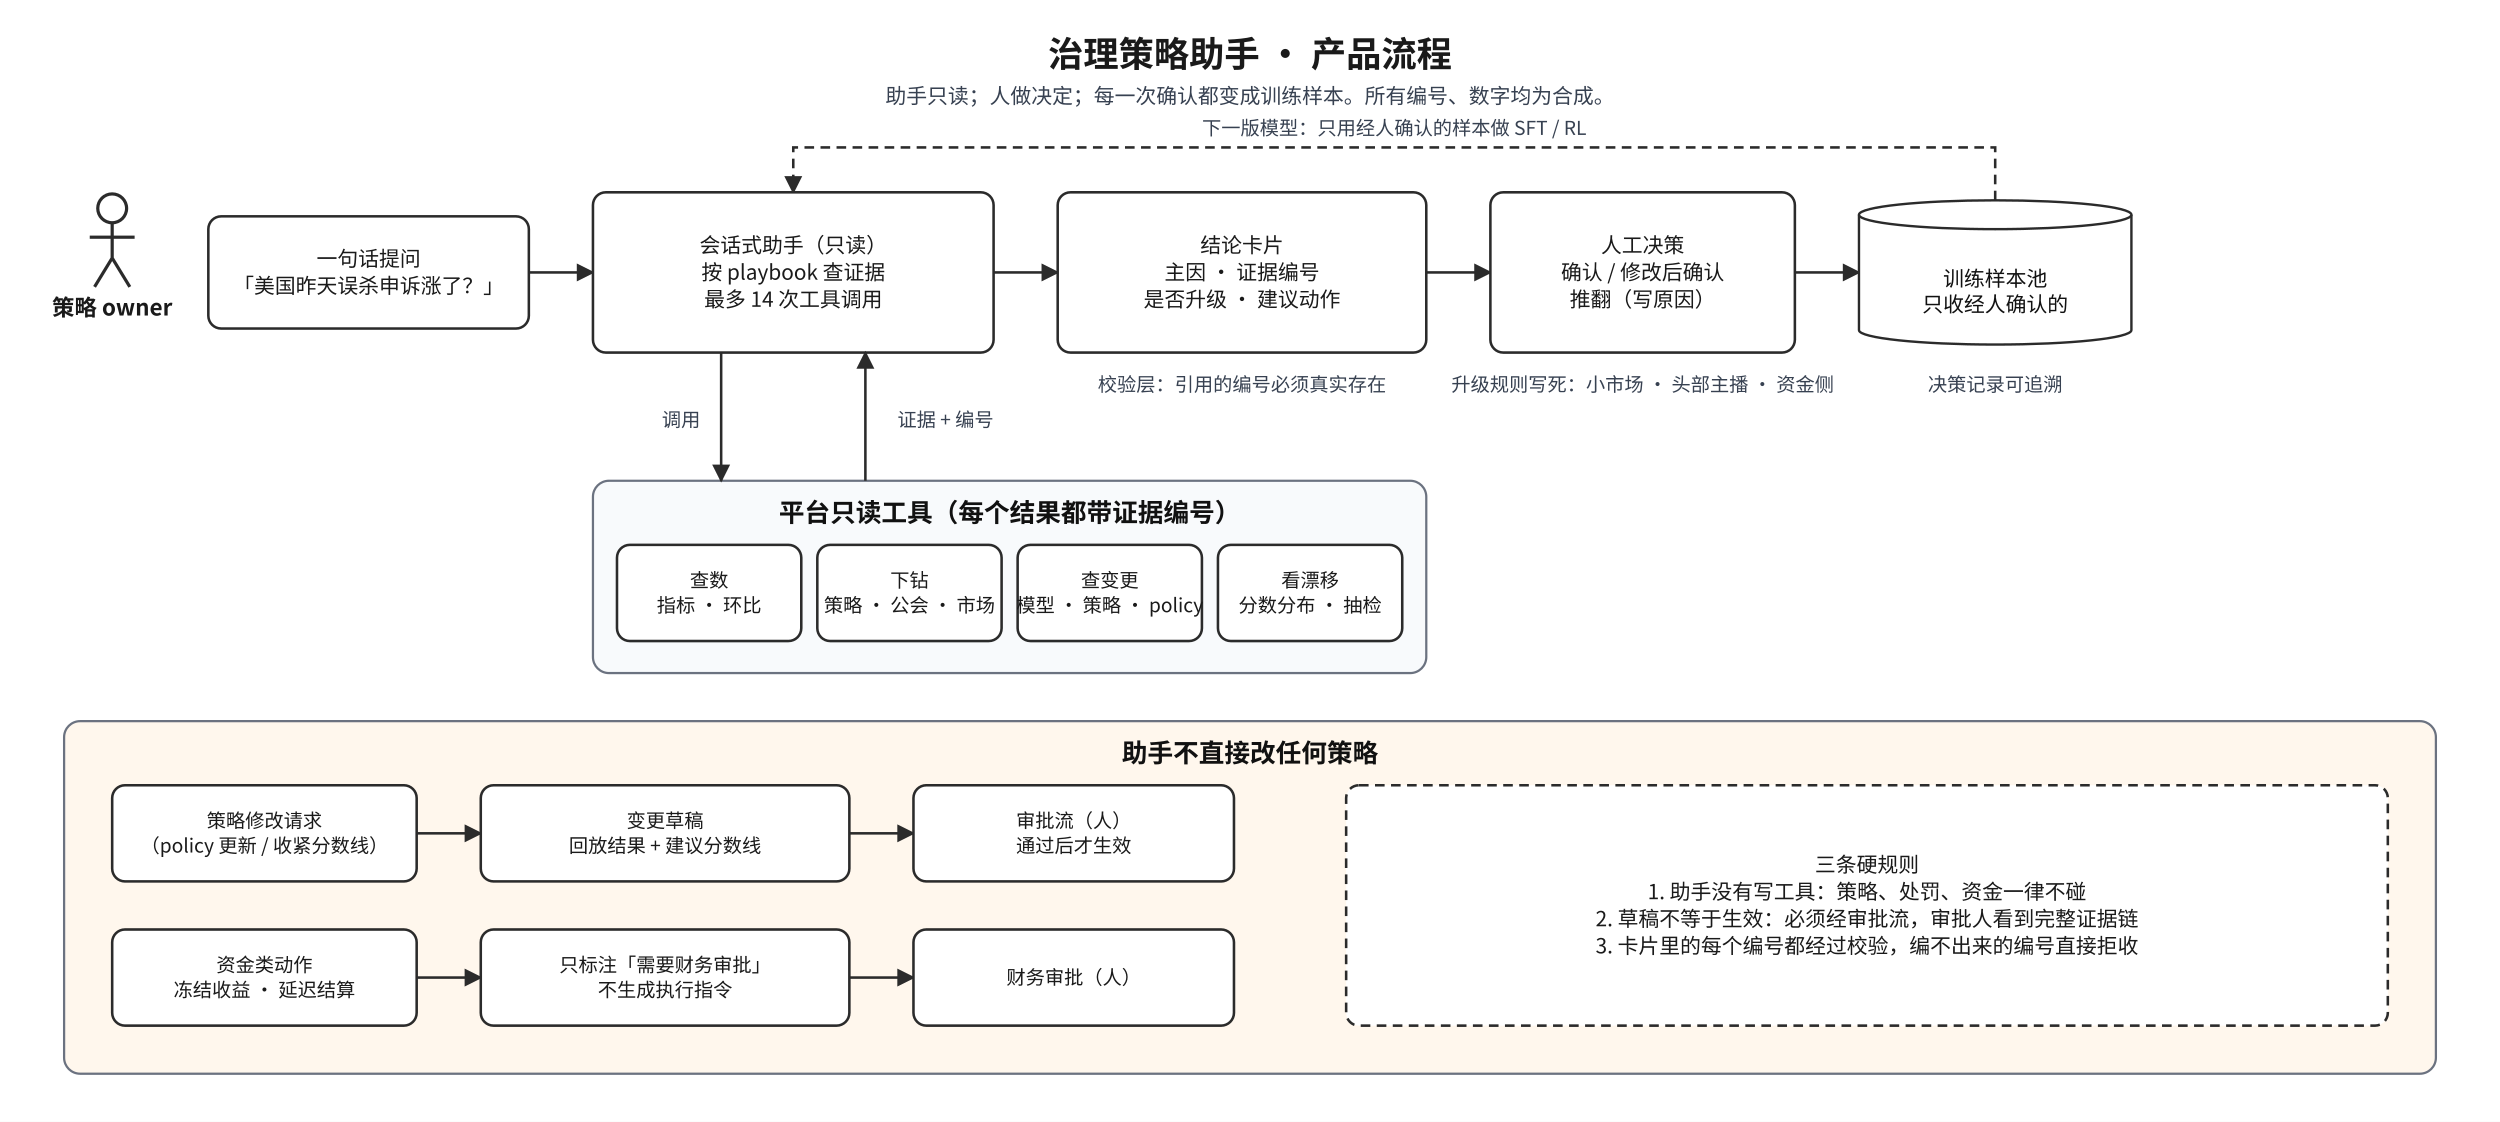
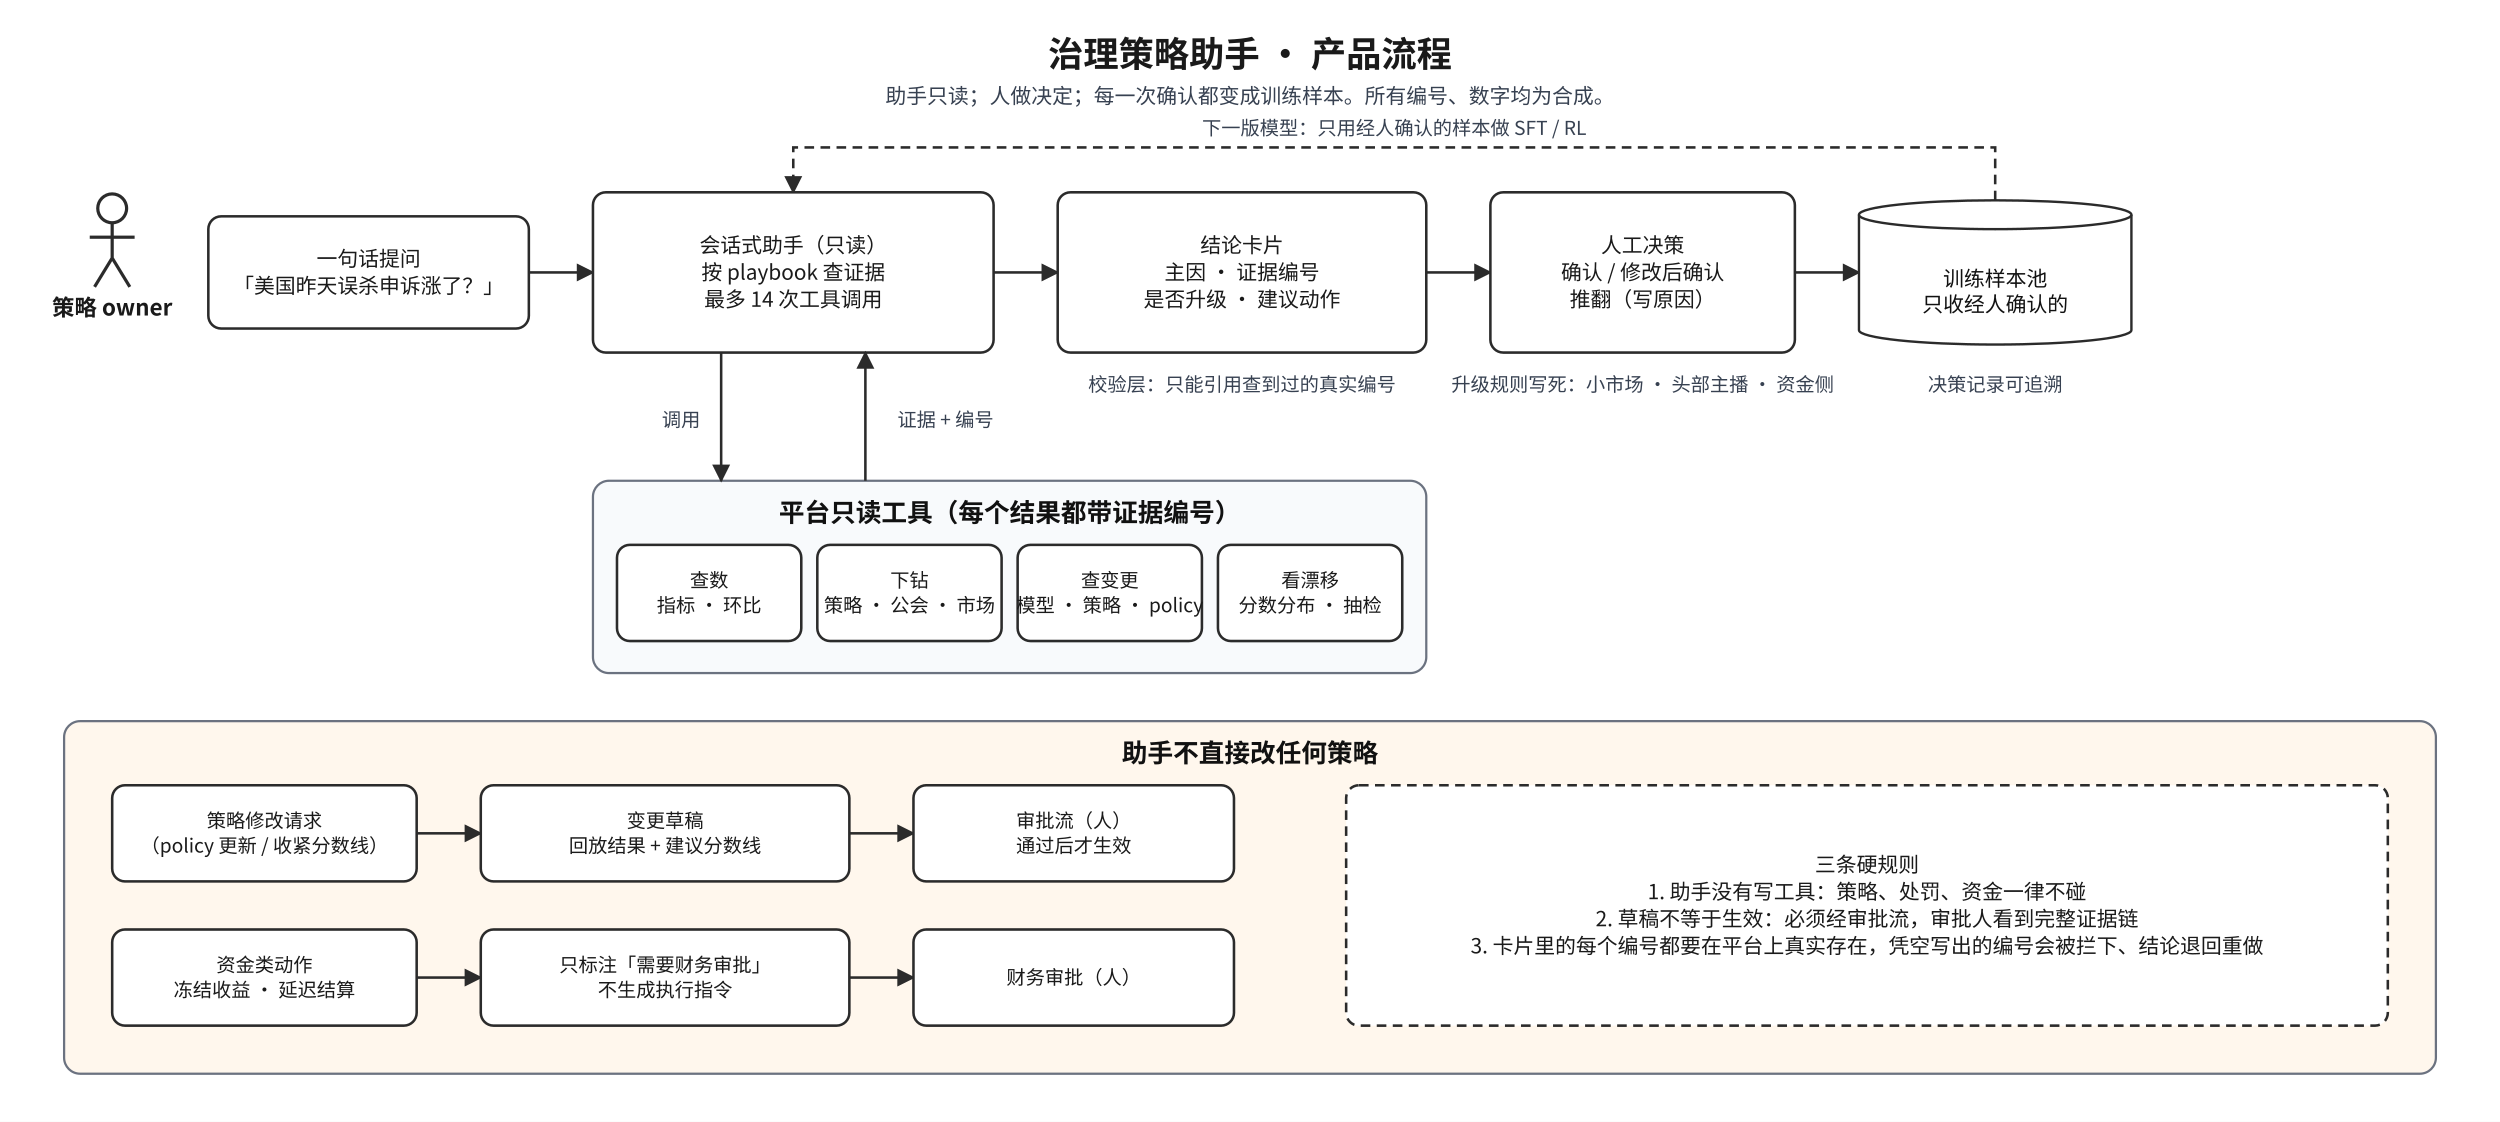
<svg xmlns="http://www.w3.org/2000/svg" width="1560" height="700" viewBox="0 0 1560 700">
  <rect x="0" y="0" width="1560" height="700" fill="#ffffff" />
  <defs>
    <marker id="arr" viewBox="0 0 10 10" refX="9" refY="5" markerWidth="7" markerHeight="7" orient="auto-start-reverse">
      <path d="M0,0 L10,5 L0,10 z" fill="#2b2b2b" />
    </marker>
  </defs>
  <text x="780" y="34" text-anchor="middle" dominant-baseline="middle" font-family="'Noto Sans CJK SC','WenQuanYi Zen Hei','PingFang SC','Microsoft YaHei','Helvetica Neue',Arial,sans-serif" font-size="22" font-weight="600" fill="#1a1a1a">治理策略助手 · 产品流程</text>
  <text x="780" y="60" text-anchor="middle" dominant-baseline="middle" font-family="'Noto Sans CJK SC','WenQuanYi Zen Hei','PingFang SC','Microsoft YaHei','Helvetica Neue',Arial,sans-serif" font-size="13" font-weight="400" fill="#374151">助手只读；人做决定；每一次确认都变成训练样本。所有编号、数字均为合成。</text>
  <polyline points="1245,125 1245,92 495,92 495,120" fill="none" stroke="#2b2b2b" stroke-width="1.6" marker-end="url(#arr)" stroke-dasharray="6,4" />
  <text x="870" y="80" text-anchor="middle" dominant-baseline="middle" font-family="'Noto Sans CJK SC','WenQuanYi Zen Hei','PingFang SC','Microsoft YaHei','Helvetica Neue',Arial,sans-serif" font-size="12" font-weight="400" fill="#374151">下一版模型：只用经人确认的样本做 SFT / RL</text>
  <circle cx="70" cy="130" r="9" fill="none" stroke="#2b2b2b" stroke-width="2" />
  <path d="M70,139 v22 M56,148 h28 M70,161 l-11,18 M70,161 l11,18" fill="none" stroke="#2b2b2b" stroke-width="2" />
  <text x="70" y="192" text-anchor="middle" dominant-baseline="middle" font-family="'Noto Sans CJK SC','WenQuanYi Zen Hei','PingFang SC','Microsoft YaHei','Helvetica Neue',Arial,sans-serif" font-size="14" font-weight="600" fill="#1a1a1a">策略 owner</text>
  <rect x="130" y="135" width="200" height="70" rx="8" fill="#fff" stroke="#2b2b2b" stroke-width="1.6" />
  <text x="230.0" y="161.55" text-anchor="middle" dominant-baseline="middle" font-family="'Noto Sans CJK SC','WenQuanYi Zen Hei','PingFang SC','Microsoft YaHei','Helvetica Neue',Arial,sans-serif" font-size="13" font-weight="400" fill="#1a1a1a">一句话提问</text>
  <text x="230.0" y="178.45" text-anchor="middle" dominant-baseline="middle" font-family="'Noto Sans CJK SC','WenQuanYi Zen Hei','PingFang SC','Microsoft YaHei','Helvetica Neue',Arial,sans-serif" font-size="13" font-weight="400" fill="#1a1a1a">「美国昨天误杀申诉涨了？」</text>
  <polyline points="330,170 370,170" fill="none" stroke="#2b2b2b" stroke-width="1.6" marker-end="url(#arr)" />
  <rect x="370" y="120" width="250" height="100" rx="8" fill="#fff" stroke="#2b2b2b" stroke-width="1.6" />
  <text x="495.0" y="153.1" text-anchor="middle" dominant-baseline="middle" font-family="'Noto Sans CJK SC','WenQuanYi Zen Hei','PingFang SC','Microsoft YaHei','Helvetica Neue',Arial,sans-serif" font-size="13" font-weight="400" fill="#1a1a1a">会话式助手（只读）</text>
  <text x="495.0" y="170.0" text-anchor="middle" dominant-baseline="middle" font-family="'Noto Sans CJK SC','WenQuanYi Zen Hei','PingFang SC','Microsoft YaHei','Helvetica Neue',Arial,sans-serif" font-size="13" font-weight="400" fill="#1a1a1a">按 playbook 查证据</text>
  <text x="495.0" y="186.9" text-anchor="middle" dominant-baseline="middle" font-family="'Noto Sans CJK SC','WenQuanYi Zen Hei','PingFang SC','Microsoft YaHei','Helvetica Neue',Arial,sans-serif" font-size="13" font-weight="400" fill="#1a1a1a">最多 14 次工具调用</text>
  <polyline points="620,170 660,170" fill="none" stroke="#2b2b2b" stroke-width="1.6" marker-end="url(#arr)" />
  <rect x="660" y="120" width="230" height="100" rx="8" fill="#fff" stroke="#2b2b2b" stroke-width="1.6" />
  <text x="775.0" y="153.1" text-anchor="middle" dominant-baseline="middle" font-family="'Noto Sans CJK SC','WenQuanYi Zen Hei','PingFang SC','Microsoft YaHei','Helvetica Neue',Arial,sans-serif" font-size="13" font-weight="400" fill="#1a1a1a">结论卡片</text>
  <text x="775.0" y="170.0" text-anchor="middle" dominant-baseline="middle" font-family="'Noto Sans CJK SC','WenQuanYi Zen Hei','PingFang SC','Microsoft YaHei','Helvetica Neue',Arial,sans-serif" font-size="13" font-weight="400" fill="#1a1a1a">主因 · 证据编号</text>
  <text x="775.0" y="186.9" text-anchor="middle" dominant-baseline="middle" font-family="'Noto Sans CJK SC','WenQuanYi Zen Hei','PingFang SC','Microsoft YaHei','Helvetica Neue',Arial,sans-serif" font-size="13" font-weight="400" fill="#1a1a1a">是否升级 · 建议动作</text>
-   <text x="775" y="240" text-anchor="middle" dominant-baseline="middle" font-family="'Noto Sans CJK SC','WenQuanYi Zen Hei','PingFang SC','Microsoft YaHei','Helvetica Neue',Arial,sans-serif" font-size="12" font-weight="400" fill="#374151">校验层：引用的编号必须真实存在</text>
+   <text x="775" y="240" text-anchor="middle" dominant-baseline="middle" font-family="'Noto Sans CJK SC','WenQuanYi Zen Hei','PingFang SC','Microsoft YaHei','Helvetica Neue',Arial,sans-serif" font-size="12" font-weight="400" fill="#374151">校验层：只能引用查到过的真实编号</text>
  <polyline points="890,170 930,170" fill="none" stroke="#2b2b2b" stroke-width="1.6" marker-end="url(#arr)" />
  <rect x="930" y="120" width="190" height="100" rx="8" fill="#fff" stroke="#2b2b2b" stroke-width="1.6" />
  <text x="1025.0" y="153.1" text-anchor="middle" dominant-baseline="middle" font-family="'Noto Sans CJK SC','WenQuanYi Zen Hei','PingFang SC','Microsoft YaHei','Helvetica Neue',Arial,sans-serif" font-size="13" font-weight="400" fill="#1a1a1a">人工决策</text>
  <text x="1025.0" y="170.0" text-anchor="middle" dominant-baseline="middle" font-family="'Noto Sans CJK SC','WenQuanYi Zen Hei','PingFang SC','Microsoft YaHei','Helvetica Neue',Arial,sans-serif" font-size="13" font-weight="400" fill="#1a1a1a">确认 / 修改后确认</text>
  <text x="1025.0" y="186.9" text-anchor="middle" dominant-baseline="middle" font-family="'Noto Sans CJK SC','WenQuanYi Zen Hei','PingFang SC','Microsoft YaHei','Helvetica Neue',Arial,sans-serif" font-size="13" font-weight="400" fill="#1a1a1a">推翻（写原因）</text>
  <text x="1025" y="240" text-anchor="middle" dominant-baseline="middle" font-family="'Noto Sans CJK SC','WenQuanYi Zen Hei','PingFang SC','Microsoft YaHei','Helvetica Neue',Arial,sans-serif" font-size="12" font-weight="400" fill="#374151">升级规则写死：小市场 · 头部主播 · 资金侧</text>
  <polyline points="1120,170 1160,170" fill="none" stroke="#2b2b2b" stroke-width="1.6" marker-end="url(#arr)" />
  <path d="M1160,134 v72 a85.0,9 0 0 0 170,0 v-72" fill="#fff" stroke="#2b2b2b" stroke-width="1.5" />
  <ellipse cx="1245.0" cy="134" rx="85.0" ry="9" fill="#fff" stroke="#2b2b2b" stroke-width="1.5" />
  <text x="1245.0" y="174.0" text-anchor="middle" dominant-baseline="middle" font-family="'Noto Sans CJK SC','WenQuanYi Zen Hei','PingFang SC','Microsoft YaHei','Helvetica Neue',Arial,sans-serif" font-size="13" fill="#111">训练样本池</text>
  <text x="1245.0" y="190.0" text-anchor="middle" dominant-baseline="middle" font-family="'Noto Sans CJK SC','WenQuanYi Zen Hei','PingFang SC','Microsoft YaHei','Helvetica Neue',Arial,sans-serif" font-size="13" fill="#111">只收经人确认的</text>
  <text x="1245" y="240" text-anchor="middle" dominant-baseline="middle" font-family="'Noto Sans CJK SC','WenQuanYi Zen Hei','PingFang SC','Microsoft YaHei','Helvetica Neue',Arial,sans-serif" font-size="12" font-weight="400" fill="#374151">决策记录可追溯</text>
  <rect x="370" y="300" width="520" height="120" rx="10" fill="#f8fafc" stroke="#6b7280" stroke-width="1.4" />
  <text x="630.0" y="320" text-anchor="middle" dominant-baseline="middle" font-family="'Noto Sans CJK SC','WenQuanYi Zen Hei','PingFang SC','Microsoft YaHei','Helvetica Neue',Arial,sans-serif" font-size="16" font-weight="600" fill="#111">平台只读工具（每个结果都带证据编号）</text>
  <rect x="385" y="340" width="115" height="60" rx="8" fill="#fff" stroke="#2b2b2b" stroke-width="1.6" />
  <text x="442.5" y="362.2" text-anchor="middle" dominant-baseline="middle" font-family="'Noto Sans CJK SC','WenQuanYi Zen Hei','PingFang SC','Microsoft YaHei','Helvetica Neue',Arial,sans-serif" font-size="12" font-weight="400" fill="#1a1a1a">查数</text>
  <text x="442.5" y="377.8" text-anchor="middle" dominant-baseline="middle" font-family="'Noto Sans CJK SC','WenQuanYi Zen Hei','PingFang SC','Microsoft YaHei','Helvetica Neue',Arial,sans-serif" font-size="12" font-weight="400" fill="#1a1a1a">指标 · 环比</text>
  <rect x="510" y="340" width="115" height="60" rx="8" fill="#fff" stroke="#2b2b2b" stroke-width="1.6" />
  <text x="567.5" y="362.2" text-anchor="middle" dominant-baseline="middle" font-family="'Noto Sans CJK SC','WenQuanYi Zen Hei','PingFang SC','Microsoft YaHei','Helvetica Neue',Arial,sans-serif" font-size="12" font-weight="400" fill="#1a1a1a">下钻</text>
  <text x="567.5" y="377.8" text-anchor="middle" dominant-baseline="middle" font-family="'Noto Sans CJK SC','WenQuanYi Zen Hei','PingFang SC','Microsoft YaHei','Helvetica Neue',Arial,sans-serif" font-size="12" font-weight="400" fill="#1a1a1a">策略 · 公会 · 市场</text>
  <rect x="635" y="340" width="115" height="60" rx="8" fill="#fff" stroke="#2b2b2b" stroke-width="1.6" />
  <text x="692.5" y="362.2" text-anchor="middle" dominant-baseline="middle" font-family="'Noto Sans CJK SC','WenQuanYi Zen Hei','PingFang SC','Microsoft YaHei','Helvetica Neue',Arial,sans-serif" font-size="12" font-weight="400" fill="#1a1a1a">查变更</text>
  <text x="692.5" y="377.8" text-anchor="middle" dominant-baseline="middle" font-family="'Noto Sans CJK SC','WenQuanYi Zen Hei','PingFang SC','Microsoft YaHei','Helvetica Neue',Arial,sans-serif" font-size="12" font-weight="400" fill="#1a1a1a">模型 · 策略 · policy</text>
  <rect x="760" y="340" width="115" height="60" rx="8" fill="#fff" stroke="#2b2b2b" stroke-width="1.6" />
  <text x="817.5" y="362.2" text-anchor="middle" dominant-baseline="middle" font-family="'Noto Sans CJK SC','WenQuanYi Zen Hei','PingFang SC','Microsoft YaHei','Helvetica Neue',Arial,sans-serif" font-size="12" font-weight="400" fill="#1a1a1a">看漂移</text>
  <text x="817.5" y="377.8" text-anchor="middle" dominant-baseline="middle" font-family="'Noto Sans CJK SC','WenQuanYi Zen Hei','PingFang SC','Microsoft YaHei','Helvetica Neue',Arial,sans-serif" font-size="12" font-weight="400" fill="#1a1a1a">分数分布 · 抽检</text>
  <polyline points="450,220 450,300" fill="none" stroke="#2b2b2b" stroke-width="1.6" marker-end="url(#arr)" />
  <text x="425" y="262" text-anchor="middle" dominant-baseline="middle" font-family="'Noto Sans CJK SC','WenQuanYi Zen Hei','PingFang SC','Microsoft YaHei','Helvetica Neue',Arial,sans-serif" font-size="12" font-weight="400" fill="#374151">调用</text>
  <polyline points="540,300 540,220" fill="none" stroke="#2b2b2b" stroke-width="1.6" marker-end="url(#arr)" />
  <text x="590" y="262" text-anchor="middle" dominant-baseline="middle" font-family="'Noto Sans CJK SC','WenQuanYi Zen Hei','PingFang SC','Microsoft YaHei','Helvetica Neue',Arial,sans-serif" font-size="12" font-weight="400" fill="#374151">证据 + 编号</text>
  <rect x="40" y="450" width="1480" height="220" rx="10" fill="#fff7ed" stroke="#6b7280" stroke-width="1.4" />
  <text x="780.0" y="470" text-anchor="middle" dominant-baseline="middle" font-family="'Noto Sans CJK SC','WenQuanYi Zen Hei','PingFang SC','Microsoft YaHei','Helvetica Neue',Arial,sans-serif" font-size="16" font-weight="600" fill="#111">助手不直接改任何策略</text>
  <rect x="70" y="490" width="190" height="60" rx="8" fill="#fff" stroke="#2b2b2b" stroke-width="1.6" />
  <text x="165.0" y="512.2" text-anchor="middle" dominant-baseline="middle" font-family="'Noto Sans CJK SC','WenQuanYi Zen Hei','PingFang SC','Microsoft YaHei','Helvetica Neue',Arial,sans-serif" font-size="12" font-weight="400" fill="#1a1a1a">策略修改请求</text>
  <text x="165.0" y="527.8" text-anchor="middle" dominant-baseline="middle" font-family="'Noto Sans CJK SC','WenQuanYi Zen Hei','PingFang SC','Microsoft YaHei','Helvetica Neue',Arial,sans-serif" font-size="12" font-weight="400" fill="#1a1a1a">（policy 更新 / 收紧分数线）</text>
  <polyline points="260,520 300,520" fill="none" stroke="#2b2b2b" stroke-width="1.6" marker-end="url(#arr)" />
  <rect x="300" y="490" width="230" height="60" rx="8" fill="#fff" stroke="#2b2b2b" stroke-width="1.6" />
  <text x="415.0" y="512.2" text-anchor="middle" dominant-baseline="middle" font-family="'Noto Sans CJK SC','WenQuanYi Zen Hei','PingFang SC','Microsoft YaHei','Helvetica Neue',Arial,sans-serif" font-size="12" font-weight="400" fill="#1a1a1a">变更草稿</text>
  <text x="415.0" y="527.8" text-anchor="middle" dominant-baseline="middle" font-family="'Noto Sans CJK SC','WenQuanYi Zen Hei','PingFang SC','Microsoft YaHei','Helvetica Neue',Arial,sans-serif" font-size="12" font-weight="400" fill="#1a1a1a">回放结果 + 建议分数线</text>
  <polyline points="530,520 570,520" fill="none" stroke="#2b2b2b" stroke-width="1.6" marker-end="url(#arr)" />
  <rect x="570" y="490" width="200" height="60" rx="8" fill="#fff" stroke="#2b2b2b" stroke-width="1.6" />
  <text x="670.0" y="512.2" text-anchor="middle" dominant-baseline="middle" font-family="'Noto Sans CJK SC','WenQuanYi Zen Hei','PingFang SC','Microsoft YaHei','Helvetica Neue',Arial,sans-serif" font-size="12" font-weight="400" fill="#1a1a1a">审批流（人）</text>
  <text x="670.0" y="527.8" text-anchor="middle" dominant-baseline="middle" font-family="'Noto Sans CJK SC','WenQuanYi Zen Hei','PingFang SC','Microsoft YaHei','Helvetica Neue',Arial,sans-serif" font-size="12" font-weight="400" fill="#1a1a1a">通过后才生效</text>
  <rect x="70" y="580" width="190" height="60" rx="8" fill="#fff" stroke="#2b2b2b" stroke-width="1.6" />
  <text x="165.0" y="602.2" text-anchor="middle" dominant-baseline="middle" font-family="'Noto Sans CJK SC','WenQuanYi Zen Hei','PingFang SC','Microsoft YaHei','Helvetica Neue',Arial,sans-serif" font-size="12" font-weight="400" fill="#1a1a1a">资金类动作</text>
  <text x="165.0" y="617.8" text-anchor="middle" dominant-baseline="middle" font-family="'Noto Sans CJK SC','WenQuanYi Zen Hei','PingFang SC','Microsoft YaHei','Helvetica Neue',Arial,sans-serif" font-size="12" font-weight="400" fill="#1a1a1a">冻结收益 · 延迟结算</text>
  <polyline points="260,610 300,610" fill="none" stroke="#2b2b2b" stroke-width="1.6" marker-end="url(#arr)" />
  <rect x="300" y="580" width="230" height="60" rx="8" fill="#fff" stroke="#2b2b2b" stroke-width="1.6" />
  <text x="415.0" y="602.2" text-anchor="middle" dominant-baseline="middle" font-family="'Noto Sans CJK SC','WenQuanYi Zen Hei','PingFang SC','Microsoft YaHei','Helvetica Neue',Arial,sans-serif" font-size="12" font-weight="400" fill="#1a1a1a">只标注「需要财务审批」</text>
  <text x="415.0" y="617.8" text-anchor="middle" dominant-baseline="middle" font-family="'Noto Sans CJK SC','WenQuanYi Zen Hei','PingFang SC','Microsoft YaHei','Helvetica Neue',Arial,sans-serif" font-size="12" font-weight="400" fill="#1a1a1a">不生成执行指令</text>
  <polyline points="530,610 570,610" fill="none" stroke="#2b2b2b" stroke-width="1.6" marker-end="url(#arr)" />
  <rect x="570" y="580" width="200" height="60" rx="8" fill="#fff" stroke="#2b2b2b" stroke-width="1.6" />
  <text x="670.0" y="610.0" text-anchor="middle" dominant-baseline="middle" font-family="'Noto Sans CJK SC','WenQuanYi Zen Hei','PingFang SC','Microsoft YaHei','Helvetica Neue',Arial,sans-serif" font-size="12" font-weight="400" fill="#1a1a1a">财务审批（人）</text>
  <rect x="840" y="490" width="650" height="150" rx="8" fill="#fff" stroke="#2b2b2b" stroke-width="1.6" stroke-dasharray="6,4" />
  <text x="1165.0" y="539.65" text-anchor="middle" dominant-baseline="middle" font-family="'Noto Sans CJK SC','WenQuanYi Zen Hei','PingFang SC','Microsoft YaHei','Helvetica Neue',Arial,sans-serif" font-size="13" font-weight="400" fill="#1a1a1a">三条硬规则</text>
  <text x="1165.0" y="556.55" text-anchor="middle" dominant-baseline="middle" font-family="'Noto Sans CJK SC','WenQuanYi Zen Hei','PingFang SC','Microsoft YaHei','Helvetica Neue',Arial,sans-serif" font-size="13" font-weight="400" fill="#1a1a1a">1. 助手没有写工具：策略、处罚、资金一律不碰</text>
  <text x="1165.0" y="573.45" text-anchor="middle" dominant-baseline="middle" font-family="'Noto Sans CJK SC','WenQuanYi Zen Hei','PingFang SC','Microsoft YaHei','Helvetica Neue',Arial,sans-serif" font-size="13" font-weight="400" fill="#1a1a1a">2. 草稿不等于生效：必须经审批流，审批人看到完整证据链</text>
-   <text x="1165.0" y="590.35" text-anchor="middle" dominant-baseline="middle" font-family="'Noto Sans CJK SC','WenQuanYi Zen Hei','PingFang SC','Microsoft YaHei','Helvetica Neue',Arial,sans-serif" font-size="13" font-weight="400" fill="#1a1a1a">3. 卡片里的每个编号都经过校验，编不出来的编号直接拒收</text>
+   <text x="1165.0" y="590.35" text-anchor="middle" dominant-baseline="middle" font-family="'Noto Sans CJK SC','WenQuanYi Zen Hei','PingFang SC','Microsoft YaHei','Helvetica Neue',Arial,sans-serif" font-size="13" font-weight="400" fill="#1a1a1a">3. 卡片里的每个编号都要在平台上真实存在，凭空写出的编号会被拦下、结论退回重做</text>
</svg>
